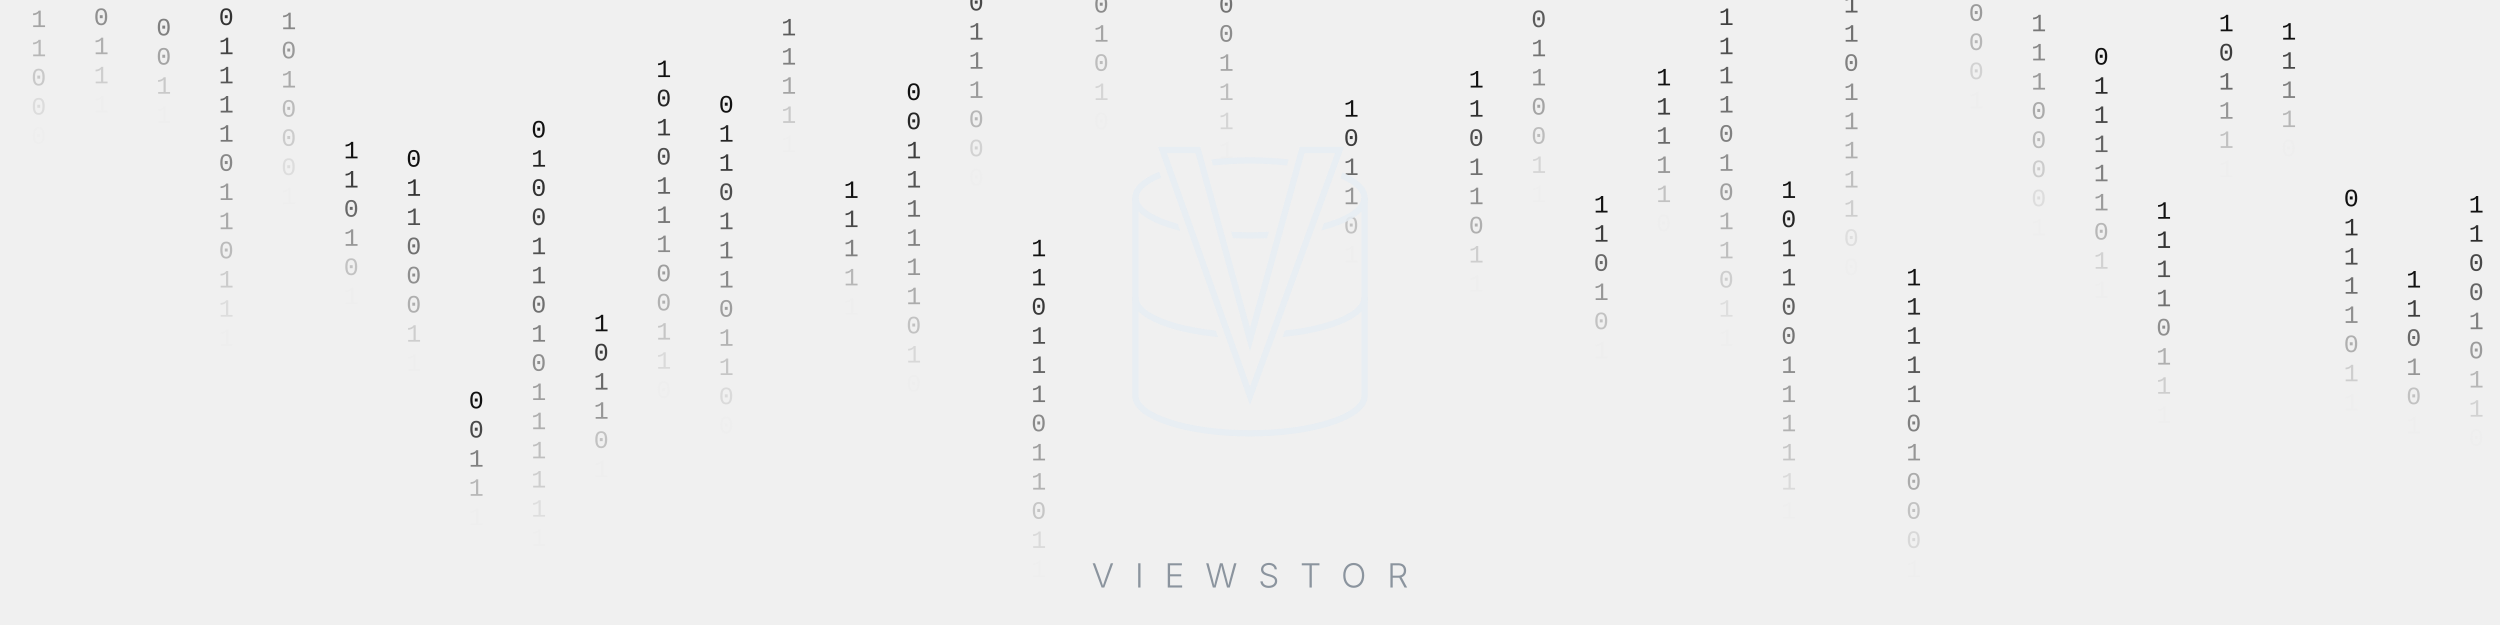
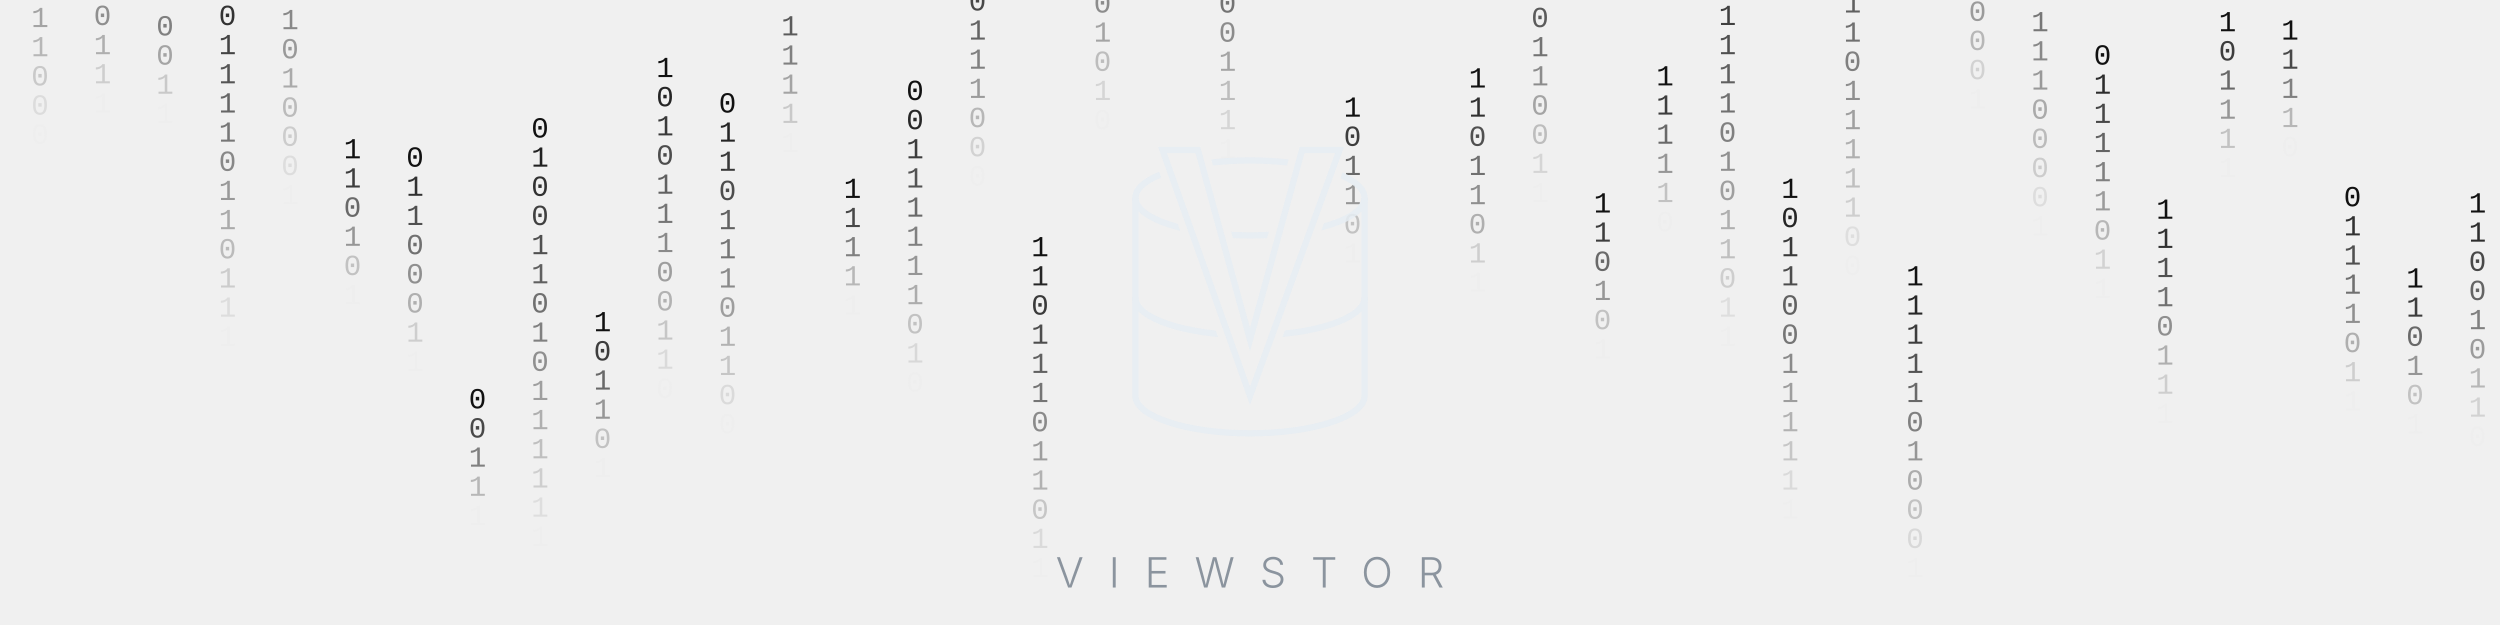
<svg xmlns="http://www.w3.org/2000/svg" viewBox="0 0 1200 300">
  <defs>
    <mask id="vmask">
      <rect width="1200" height="300" fill="white" />
      <path d="M558 72 L600 190 L643 72 L625 72 L600 163 L575 72 Z" fill="black" stroke="black" stroke-width="10" stroke-linejoin="miter" />
    </mask>
  </defs>
-   <g font-family="'Courier New',monospace" font-size="12">
+   <g font-family="'Courier New',monospace" font-size="14">
    <text x="15" y="13" fill="#a4a4a4">1</text>
    <text x="15" y="27" fill="#b7b7b7">1</text>
    <text x="15" y="41" fill="#c9c9c9">0</text>
    <text x="15" y="55" fill="#dcdcdc">0</text>
    <text x="15" y="69" fill="#eeeeee">0</text>
    <text x="45" y="12" fill="#8f8f8f">0</text>
    <text x="45" y="26" fill="#afafaf">1</text>
    <text x="45" y="40" fill="#cecece">1</text>
    <text x="45" y="54" fill="#eeeeee">1</text>
    <text x="75" y="17" fill="#808080">0</text>
    <text x="75" y="31" fill="#a4a4a4">0</text>
    <text x="75" y="45" fill="#c9c9c9">1</text>
    <text x="75" y="59" fill="#eeeeee">1</text>
    <text x="105" y="12" fill="#333333">0</text>
    <text x="105" y="26" fill="#444444">1</text>
    <text x="105" y="40" fill="#555555">1</text>
    <text x="105" y="54" fill="#666666">1</text>
    <text x="105" y="68" fill="#777777">1</text>
    <text x="105" y="82" fill="#888888">0</text>
    <text x="105" y="96" fill="#999999">1</text>
    <text x="105" y="110" fill="#aaaaaa">1</text>
    <text x="105" y="124" fill="#bbbbbb">0</text>
    <text x="105" y="138" fill="#cccccc">1</text>
    <text x="105" y="152" fill="#dddddd">1</text>
    <text x="105" y="166" fill="#eeeeee">1</text>
    <text x="135" y="14" fill="#888888">1</text>
    <text x="135" y="28" fill="#999999">0</text>
    <text x="135" y="42" fill="#aaaaaa">1</text>
    <text x="135" y="56" fill="#bbbbbb">0</text>
    <text x="135" y="70" fill="#cccccc">0</text>
    <text x="135" y="84" fill="#dddddd">0</text>
    <text x="135" y="98" fill="#eeeeee">1</text>
    <text x="165" y="76" fill="#111111">1</text>
    <text x="165" y="90" fill="#3d3d3d">1</text>
    <text x="165" y="104" fill="#696969">0</text>
    <text x="165" y="118" fill="#969696">1</text>
    <text x="165" y="132" fill="#c2c2c2">0</text>
    <text x="165" y="146" fill="#eeeeee">1</text>
    <text x="195" y="80" fill="#111111">0</text>
    <text x="195" y="94" fill="#313131">1</text>
    <text x="195" y="108" fill="#505050">1</text>
    <text x="195" y="122" fill="#707070">0</text>
    <text x="195" y="136" fill="#8f8f8f">0</text>
    <text x="195" y="150" fill="#afafaf">0</text>
    <text x="195" y="164" fill="#cecece">1</text>
    <text x="195" y="178" fill="#eeeeee">1</text>
    <text x="225" y="196" fill="#111111">0</text>
    <text x="225" y="210" fill="#484848">0</text>
    <text x="225" y="224" fill="#808080">1</text>
    <text x="225" y="238" fill="#b7b7b7">1</text>
    <text x="225" y="252" fill="#eeeeee">1</text>
    <text x="255" y="66" fill="#111111">0</text>
    <text x="255" y="80" fill="#212121">1</text>
    <text x="255" y="94" fill="#313131">0</text>
    <text x="255" y="108" fill="#404040">0</text>
    <text x="255" y="122" fill="#505050">1</text>
    <text x="255" y="136" fill="#606060">1</text>
    <text x="255" y="150" fill="#707070">0</text>
    <text x="255" y="164" fill="#808080">1</text>
    <text x="255" y="178" fill="#8f8f8f">0</text>
    <text x="255" y="192" fill="#9f9f9f">1</text>
    <text x="255" y="206" fill="#afafaf">1</text>
    <text x="255" y="220" fill="#bfbfbf">1</text>
    <text x="255" y="234" fill="#cecece">1</text>
    <text x="255" y="248" fill="#dedede">1</text>
    <text x="255" y="262" fill="#eeeeee">1</text>
    <text x="285" y="159" fill="#111111">1</text>
    <text x="285" y="173" fill="#3d3d3d">0</text>
    <text x="285" y="187" fill="#696969">1</text>
    <text x="285" y="201" fill="#969696">1</text>
    <text x="285" y="215" fill="#c2c2c2">0</text>
    <text x="285" y="229" fill="#eeeeee">1</text>
    <text x="315" y="37" fill="#111111">1</text>
    <text x="315" y="51" fill="#252525">0</text>
    <text x="315" y="65" fill="#393939">1</text>
    <text x="315" y="79" fill="#4d4d4d">0</text>
    <text x="315" y="93" fill="#616161">1</text>
    <text x="315" y="107" fill="#757575">1</text>
    <text x="315" y="121" fill="#8a8a8a">1</text>
    <text x="315" y="135" fill="#9e9e9e">0</text>
    <text x="315" y="149" fill="#b2b2b2">0</text>
    <text x="315" y="163" fill="#c6c6c6">1</text>
    <text x="315" y="177" fill="#dadada">1</text>
    <text x="315" y="191" fill="#eeeeee">0</text>
    <text x="345" y="54" fill="#111111">0</text>
    <text x="345" y="68" fill="#252525">1</text>
    <text x="345" y="82" fill="#393939">1</text>
    <text x="345" y="96" fill="#4d4d4d">0</text>
    <text x="345" y="110" fill="#616161">1</text>
    <text x="345" y="124" fill="#757575">1</text>
    <text x="345" y="138" fill="#8a8a8a">1</text>
    <text x="345" y="152" fill="#9e9e9e">0</text>
    <text x="345" y="166" fill="#b2b2b2">1</text>
    <text x="345" y="180" fill="#c6c6c6">1</text>
    <text x="345" y="194" fill="#dadada">0</text>
    <text x="345" y="208" fill="#eeeeee">0</text>
    <text x="375" y="17" fill="#5b5b5b">1</text>
    <text x="375" y="31" fill="#808080">1</text>
    <text x="375" y="45" fill="#a4a4a4">1</text>
    <text x="375" y="59" fill="#c9c9c9">1</text>
    <text x="375" y="73" fill="#eeeeee">1</text>
    <text x="405" y="95" fill="#111111">1</text>
    <text x="405" y="109" fill="#484848">1</text>
    <text x="405" y="123" fill="#808080">1</text>
    <text x="405" y="137" fill="#b7b7b7">1</text>
    <text x="405" y="151" fill="#eeeeee">1</text>
    <text x="435" y="48" fill="#111111">0</text>
    <text x="435" y="62" fill="#272727">0</text>
    <text x="435" y="76" fill="#3d3d3d">1</text>
    <text x="435" y="90" fill="#535353">1</text>
    <text x="435" y="104" fill="#696969">1</text>
    <text x="435" y="118" fill="#808080">1</text>
    <text x="435" y="132" fill="#969696">1</text>
    <text x="435" y="146" fill="#acacac">1</text>
    <text x="435" y="160" fill="#c2c2c2">0</text>
    <text x="435" y="174" fill="#d8d8d8">1</text>
    <text x="435" y="188" fill="#eeeeee">0</text>
    <text x="465" y="5" fill="#484848">0</text>
    <text x="465" y="19" fill="#646464">1</text>
    <text x="465" y="33" fill="#808080">1</text>
    <text x="465" y="47" fill="#9b9b9b">1</text>
    <text x="465" y="61" fill="#b7b7b7">0</text>
    <text x="465" y="75" fill="#d2d2d2">0</text>
    <text x="465" y="89" fill="#eeeeee">0</text>
    <text x="495" y="123" fill="#111111">1</text>
    <text x="495" y="137" fill="#252525">1</text>
    <text x="495" y="151" fill="#393939">0</text>
    <text x="495" y="165" fill="#4d4d4d">1</text>
    <text x="495" y="179" fill="#616161">1</text>
    <text x="495" y="193" fill="#757575">1</text>
    <text x="495" y="207" fill="#8a8a8a">0</text>
    <text x="495" y="221" fill="#9e9e9e">1</text>
    <text x="495" y="235" fill="#b2b2b2">1</text>
    <text x="495" y="249" fill="#c6c6c6">0</text>
    <text x="495" y="263" fill="#dadada">1</text>
    <text x="495" y="277" fill="#eeeeee">1</text>
    <text x="525" y="6" fill="#8c8c8c">0</text>
    <text x="525" y="20" fill="#a4a4a4">1</text>
    <text x="525" y="34" fill="#bdbdbd">0</text>
    <text x="525" y="48" fill="#d5d5d5">1</text>
    <text x="525" y="62" fill="#eeeeee">0</text>
    <text x="585" y="6" fill="#737373">0</text>
    <text x="585" y="20" fill="#8c8c8c">0</text>
    <text x="585" y="34" fill="#a4a4a4">1</text>
    <text x="585" y="48" fill="#bdbdbd">1</text>
    <text x="585" y="62" fill="#d5d5d5">1</text>
    <text x="585" y="76" fill="#eeeeee">1</text>
    <text x="645" y="56" fill="#111111">1</text>
    <text x="645" y="70" fill="#3d3d3d">0</text>
    <text x="645" y="84" fill="#696969">1</text>
    <text x="645" y="98" fill="#969696">1</text>
    <text x="645" y="112" fill="#c2c2c2">0</text>
    <text x="645" y="126" fill="#eeeeee">1</text>
    <text x="705" y="42" fill="#111111">1</text>
    <text x="705" y="56" fill="#313131">1</text>
    <text x="705" y="70" fill="#505050">0</text>
    <text x="705" y="84" fill="#707070">1</text>
    <text x="705" y="98" fill="#8f8f8f">1</text>
    <text x="705" y="112" fill="#afafaf">0</text>
    <text x="705" y="126" fill="#cecece">1</text>
    <text x="705" y="140" fill="#eeeeee">1</text>
    <text x="735" y="13" fill="#5b5b5b">0</text>
    <text x="735" y="27" fill="#737373">1</text>
    <text x="735" y="41" fill="#8c8c8c">1</text>
    <text x="735" y="55" fill="#a4a4a4">0</text>
    <text x="735" y="69" fill="#bdbdbd">0</text>
    <text x="735" y="83" fill="#d5d5d5">1</text>
    <text x="735" y="97" fill="#eeeeee">1</text>
    <text x="765" y="102" fill="#111111">1</text>
    <text x="765" y="116" fill="#3d3d3d">1</text>
    <text x="765" y="130" fill="#696969">0</text>
    <text x="765" y="144" fill="#969696">1</text>
    <text x="765" y="158" fill="#c2c2c2">0</text>
    <text x="765" y="172" fill="#eeeeee">1</text>
    <text x="795" y="41" fill="#111111">1</text>
    <text x="795" y="55" fill="#3d3d3d">1</text>
    <text x="795" y="69" fill="#696969">1</text>
    <text x="795" y="83" fill="#969696">1</text>
    <text x="795" y="97" fill="#c2c2c2">1</text>
    <text x="795" y="111" fill="#eeeeee">0</text>
    <text x="825" y="12" fill="#404040">1</text>
    <text x="825" y="26" fill="#505050">1</text>
    <text x="825" y="40" fill="#606060">1</text>
    <text x="825" y="54" fill="#707070">1</text>
    <text x="825" y="68" fill="#808080">0</text>
    <text x="825" y="82" fill="#8f8f8f">1</text>
    <text x="825" y="96" fill="#9f9f9f">0</text>
    <text x="825" y="110" fill="#afafaf">1</text>
    <text x="825" y="124" fill="#bfbfbf">1</text>
    <text x="825" y="138" fill="#cecece">0</text>
    <text x="825" y="152" fill="#dedede">1</text>
    <text x="825" y="166" fill="#eeeeee">1</text>
    <text x="855" y="95" fill="#111111">1</text>
    <text x="855" y="109" fill="#252525">0</text>
    <text x="855" y="123" fill="#393939">1</text>
    <text x="855" y="137" fill="#4d4d4d">1</text>
    <text x="855" y="151" fill="#616161">0</text>
    <text x="855" y="165" fill="#757575">0</text>
    <text x="855" y="179" fill="#8a8a8a">1</text>
    <text x="855" y="193" fill="#9e9e9e">1</text>
    <text x="855" y="207" fill="#b2b2b2">1</text>
    <text x="855" y="221" fill="#c6c6c6">1</text>
    <text x="855" y="235" fill="#dadada">1</text>
    <text x="855" y="249" fill="#eeeeee">1</text>
    <text x="885" y="6" fill="#606060">1</text>
    <text x="885" y="20" fill="#707070">1</text>
    <text x="885" y="34" fill="#808080">0</text>
    <text x="885" y="48" fill="#8f8f8f">1</text>
    <text x="885" y="62" fill="#9f9f9f">1</text>
    <text x="885" y="76" fill="#afafaf">1</text>
    <text x="885" y="90" fill="#bfbfbf">1</text>
    <text x="885" y="104" fill="#cecece">1</text>
    <text x="885" y="118" fill="#dedede">0</text>
    <text x="885" y="132" fill="#eeeeee">0</text>
    <text x="915" y="137" fill="#111111">1</text>
    <text x="915" y="151" fill="#272727">1</text>
    <text x="915" y="165" fill="#3d3d3d">1</text>
    <text x="915" y="179" fill="#535353">1</text>
    <text x="915" y="193" fill="#696969">1</text>
    <text x="915" y="207" fill="#808080">0</text>
    <text x="915" y="221" fill="#969696">1</text>
    <text x="915" y="235" fill="#acacac">0</text>
    <text x="915" y="249" fill="#c2c2c2">0</text>
    <text x="915" y="263" fill="#d8d8d8">0</text>
    <text x="915" y="277" fill="#eeeeee">1</text>
    <text x="945" y="10" fill="#9b9b9b">0</text>
    <text x="945" y="24" fill="#b7b7b7">0</text>
    <text x="945" y="38" fill="#d2d2d2">0</text>
    <text x="945" y="52" fill="#eeeeee">1</text>
    <text x="975" y="15" fill="#777777">1</text>
    <text x="975" y="29" fill="#888888">1</text>
    <text x="975" y="43" fill="#999999">1</text>
    <text x="975" y="57" fill="#aaaaaa">0</text>
    <text x="975" y="71" fill="#bbbbbb">0</text>
    <text x="975" y="85" fill="#cccccc">0</text>
    <text x="975" y="99" fill="#dddddd">0</text>
    <text x="975" y="113" fill="#eeeeee">1</text>
    <text x="1005" y="31" fill="#111111">0</text>
    <text x="1005" y="45" fill="#2d2d2d">1</text>
    <text x="1005" y="59" fill="#484848">1</text>
    <text x="1005" y="73" fill="#646464">1</text>
    <text x="1005" y="87" fill="#808080">1</text>
    <text x="1005" y="101" fill="#9b9b9b">1</text>
    <text x="1005" y="115" fill="#b7b7b7">0</text>
    <text x="1005" y="129" fill="#d2d2d2">1</text>
    <text x="1005" y="143" fill="#eeeeee">1</text>
    <text x="1035" y="105" fill="#111111">1</text>
    <text x="1035" y="119" fill="#313131">1</text>
    <text x="1035" y="133" fill="#505050">1</text>
    <text x="1035" y="147" fill="#707070">1</text>
    <text x="1035" y="161" fill="#8f8f8f">0</text>
    <text x="1035" y="175" fill="#afafaf">1</text>
    <text x="1035" y="189" fill="#cecece">1</text>
    <text x="1035" y="203" fill="#eeeeee">1</text>
    <text x="1065" y="15" fill="#111111">1</text>
    <text x="1065" y="29" fill="#3d3d3d">0</text>
    <text x="1065" y="43" fill="#696969">1</text>
    <text x="1065" y="57" fill="#969696">1</text>
    <text x="1065" y="71" fill="#c2c2c2">1</text>
    <text x="1065" y="85" fill="#eeeeee">1</text>
    <text x="1095" y="19" fill="#111111">1</text>
    <text x="1095" y="33" fill="#484848">1</text>
    <text x="1095" y="47" fill="#808080">1</text>
    <text x="1095" y="61" fill="#b7b7b7">1</text>
    <text x="1095" y="75" fill="#eeeeee">0</text>
    <text x="1125" y="99" fill="#111111">0</text>
    <text x="1125" y="113" fill="#313131">1</text>
    <text x="1125" y="127" fill="#505050">1</text>
    <text x="1125" y="141" fill="#707070">1</text>
    <text x="1125" y="155" fill="#8f8f8f">1</text>
    <text x="1125" y="169" fill="#afafaf">0</text>
    <text x="1125" y="183" fill="#cecece">1</text>
    <text x="1125" y="197" fill="#eeeeee">1</text>
    <text x="1155" y="138" fill="#111111">1</text>
    <text x="1155" y="152" fill="#3d3d3d">1</text>
    <text x="1155" y="166" fill="#696969">0</text>
    <text x="1155" y="180" fill="#969696">1</text>
    <text x="1155" y="194" fill="#c2c2c2">0</text>
    <text x="1155" y="208" fill="#eeeeee">1</text>
    <text x="1185" y="102" fill="#111111">1</text>
    <text x="1185" y="116" fill="#2d2d2d">1</text>
    <text x="1185" y="130" fill="#484848">0</text>
    <text x="1185" y="144" fill="#646464">0</text>
    <text x="1185" y="158" fill="#808080">1</text>
    <text x="1185" y="172" fill="#9b9b9b">0</text>
    <text x="1185" y="186" fill="#b7b7b7">1</text>
    <text x="1185" y="200" fill="#d2d2d2">1</text>
    <text x="1185" y="214" fill="#eeeeee">0</text>
  </g>
  <g fill="none" stroke="#e6edf3" stroke-width="3" mask="url(#vmask)" opacity="0.85">
    <ellipse cx="600" cy="95" rx="55" ry="18" />
    <path d="M545 95v95c0 9.9 24.6 18 55 18s55-8.1 55-18V95" />
    <path d="M545 143c0 9.9 24.6 18 55 18s55-8.1 55-18" />
  </g>
  <path d="M558 72 L600 190 L643 72 L625 72 L600 163 L575 72 Z" fill="none" stroke="#e6edf3" stroke-width="3" stroke-linejoin="miter" opacity="0.85" />
-   <text x="600" y="282" text-anchor="middle" font-family="system-ui,-apple-system,sans-serif" font-size="16" font-weight="300" fill="#8b949e" letter-spacing="10">VIEWSTOR</text>
+   <text x="600" y="282" text-anchor="middle" font-family="system-ui,-apple-system,sans-serif" font-size="20" font-weight="300" fill="#8b949e" letter-spacing="12">VIEWSTOR</text>
</svg>
